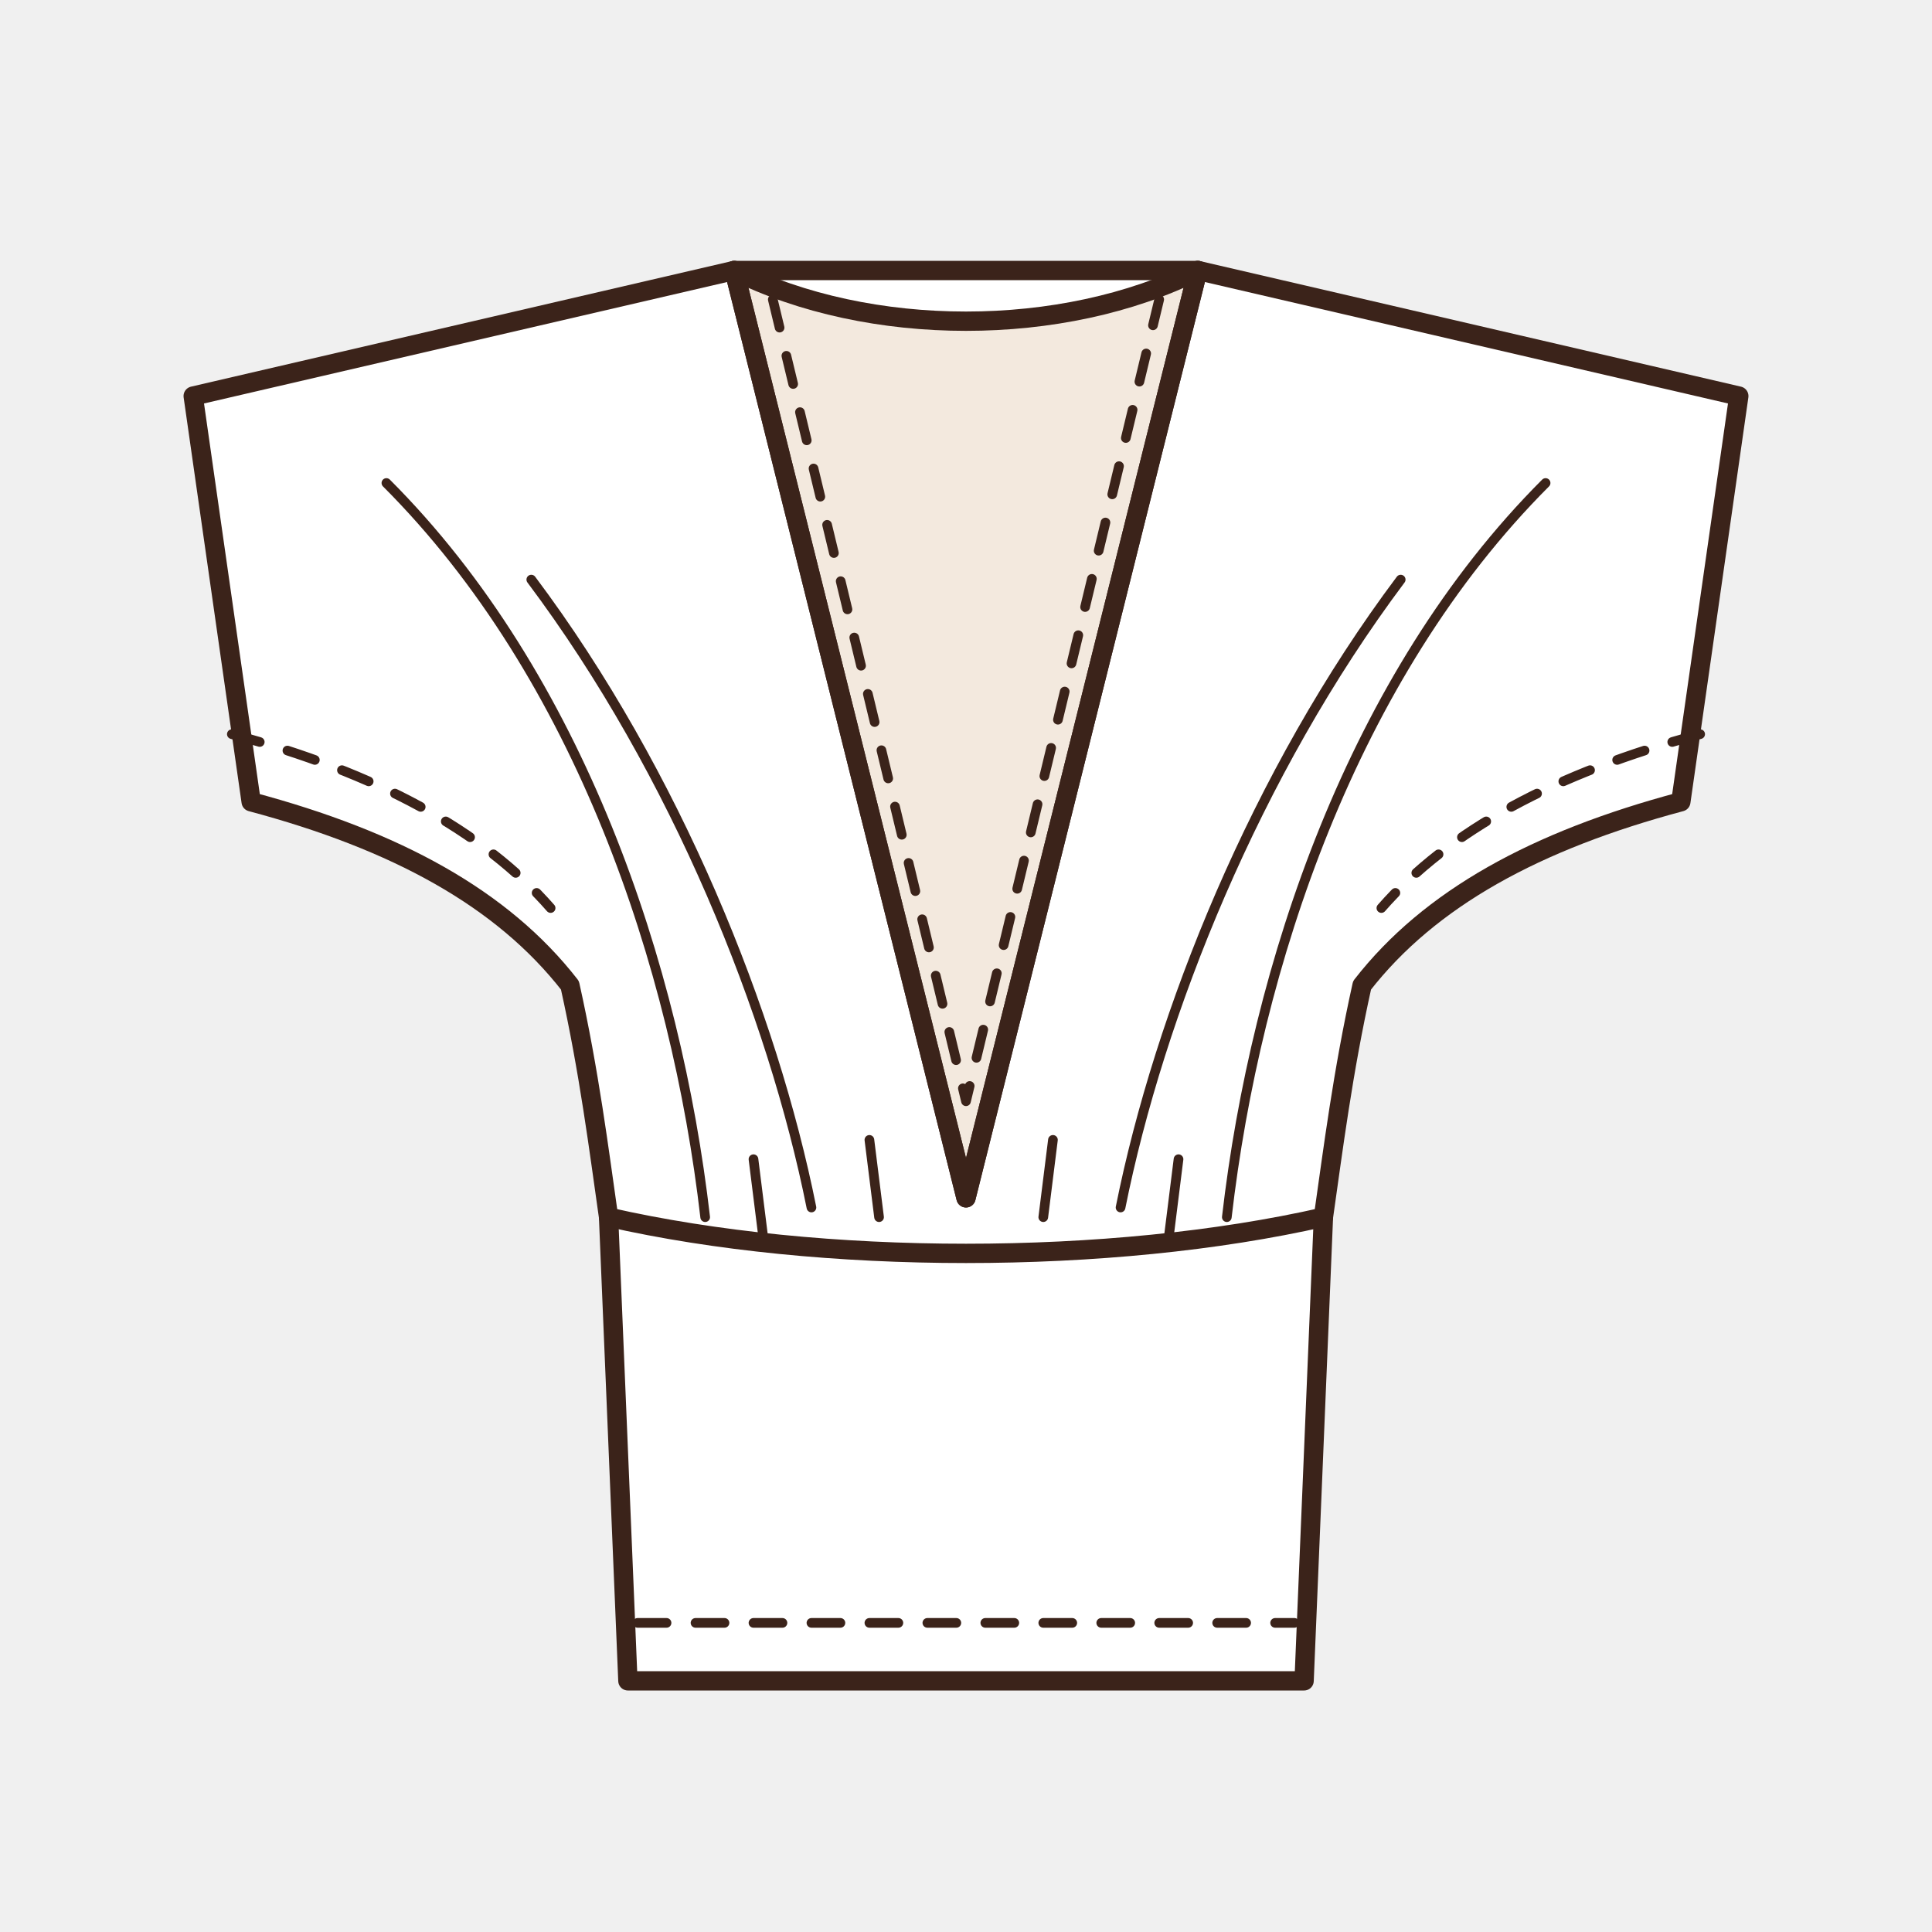
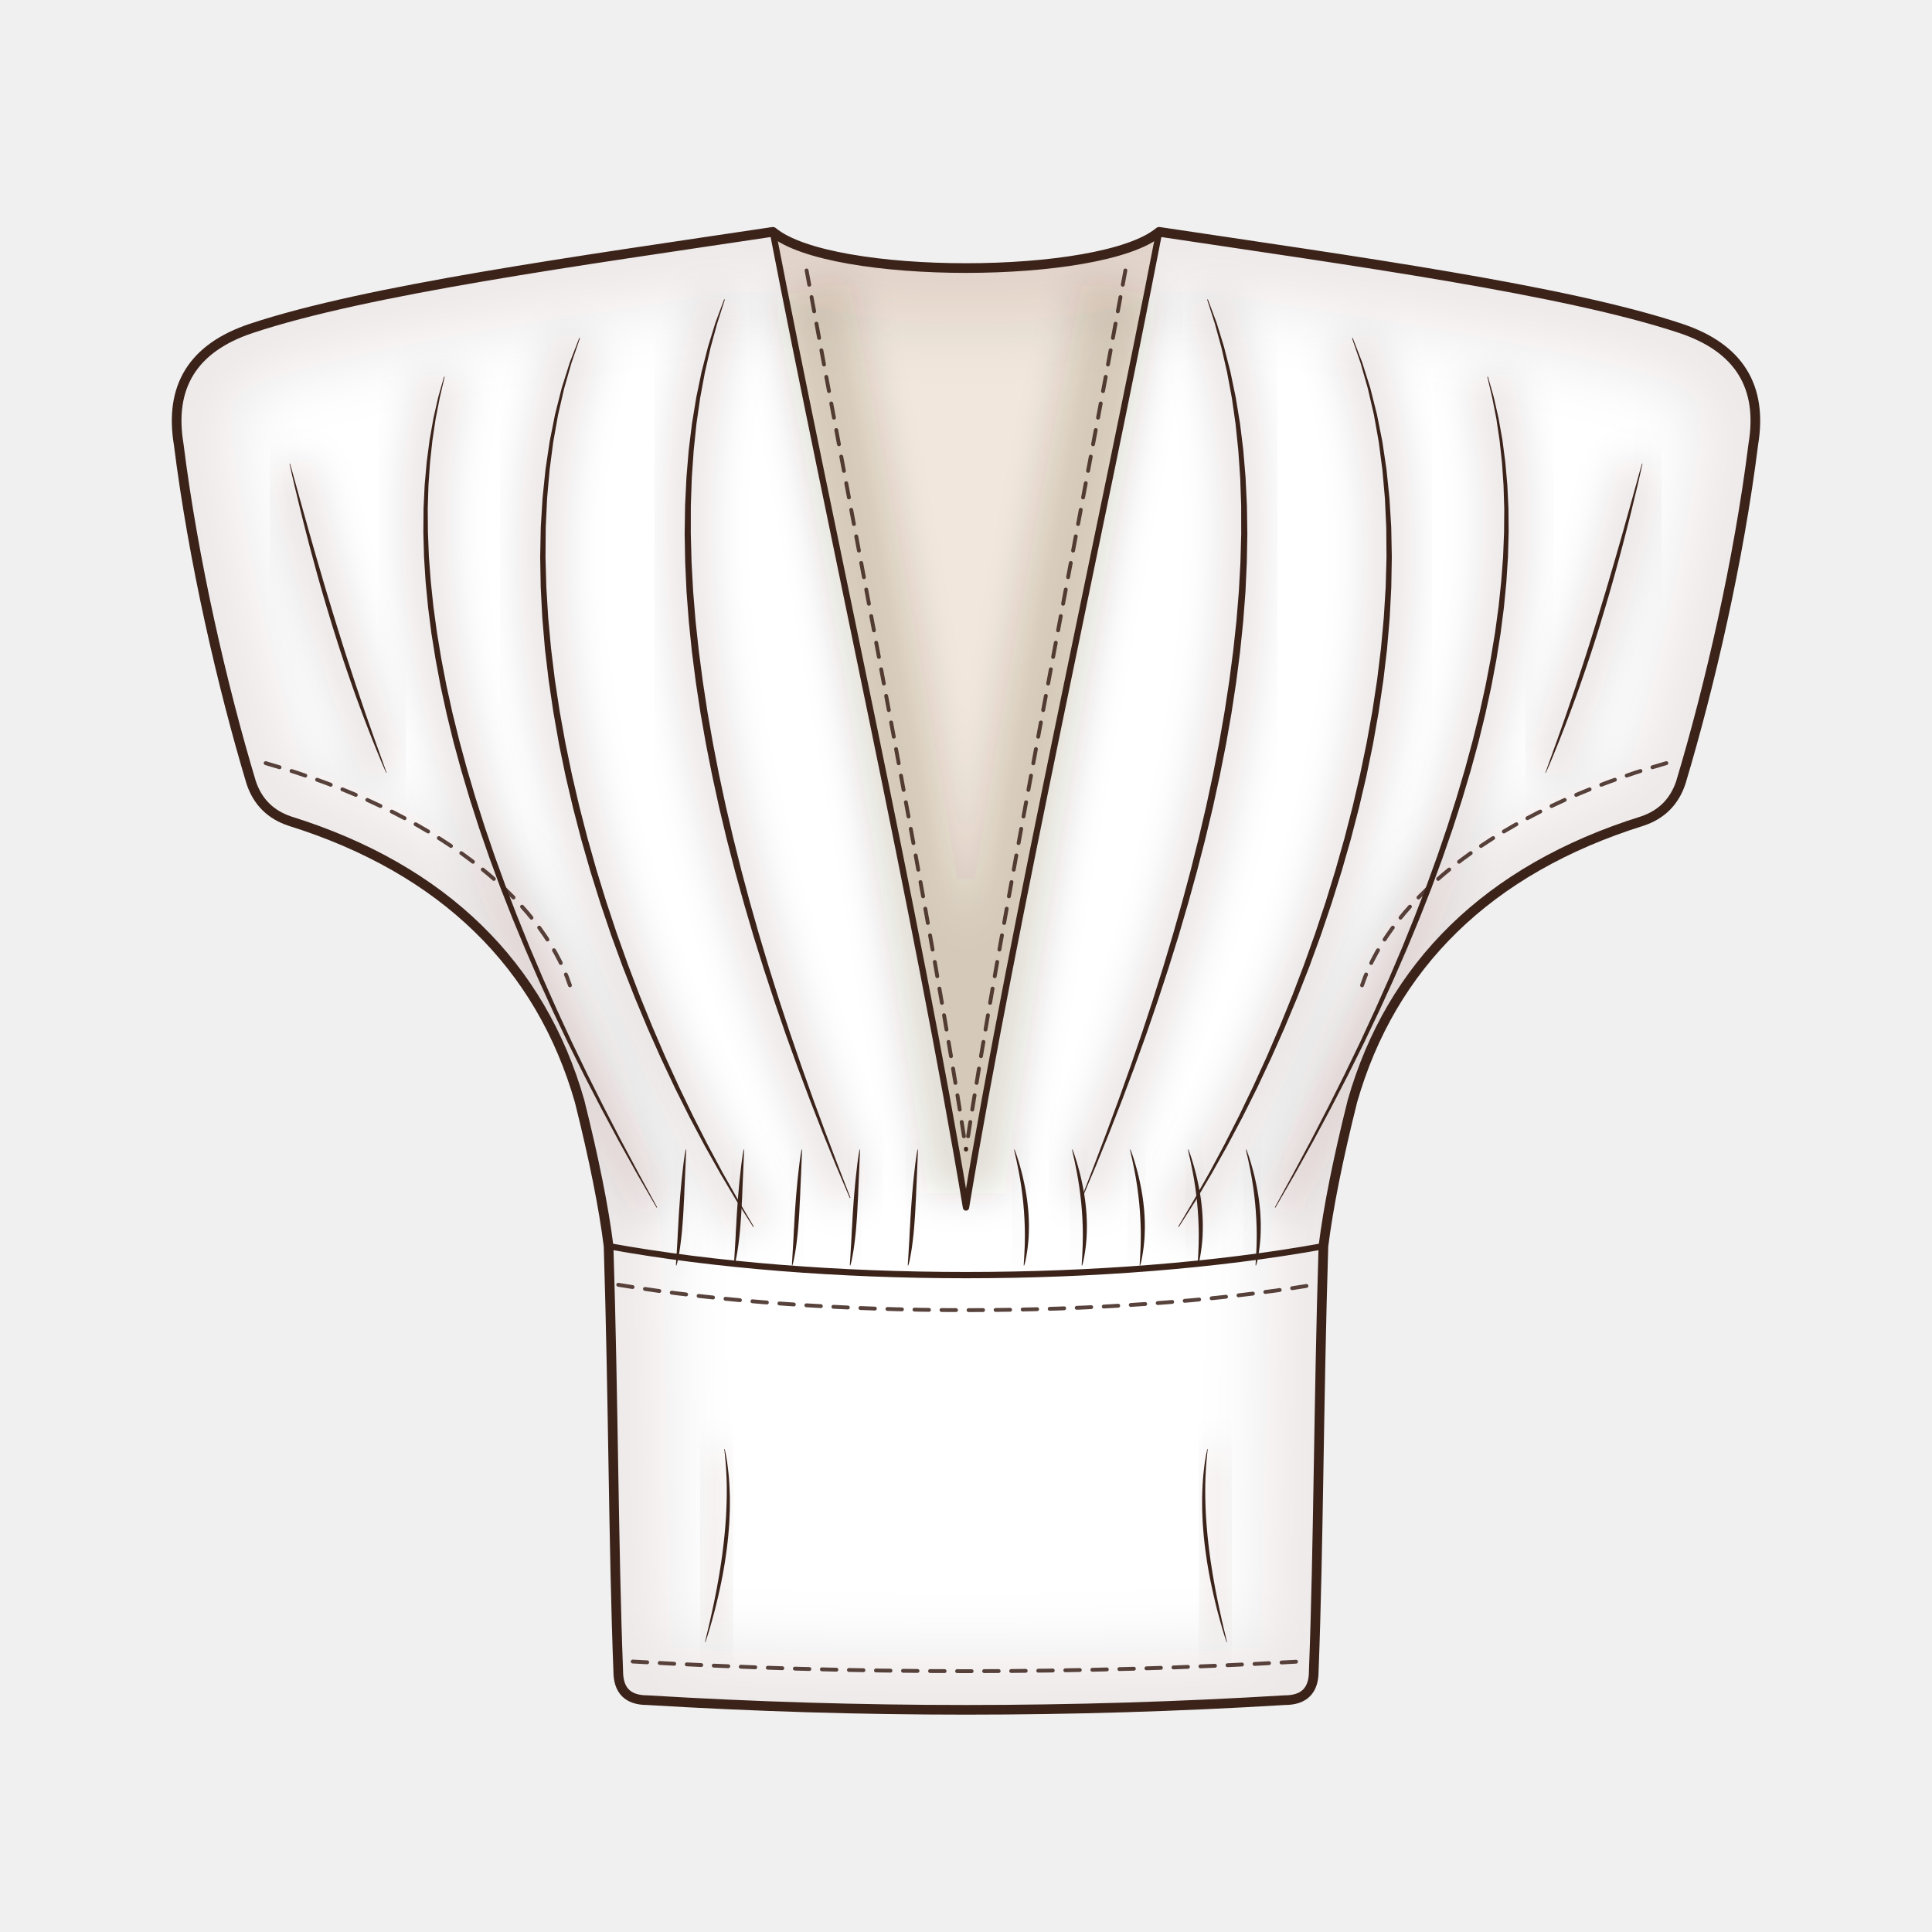
<svg xmlns="http://www.w3.org/2000/svg" viewBox="0 0 400 400">
-   <g fill="none" stroke="#3B231A" stroke-linejoin="round" stroke-linecap="round">
-     <path stroke-width="4" fill="#fff" d="M152 56 L40 82 L52 166 C82 174 104 186 118 204 C122 222 124 238 126 252  L130 348 L270 348 L274 252 C276 238 278 222 282 204 C296 186 318 174 348 166 L360 82 L248 56 Z" />
-     <path stroke-width="4" fill="#F3E9DE" d="M152 56 C180 70 220 70 248 56 L200 248 Z" />
-     <path stroke-width="4" d="M152 56 L200 248 L248 56" />
-     <path stroke-width="4" d="M126 252 C170 262 230 262 274 252" />
-     <path stroke-width="2" stroke-dasharray="6 6" d="M160 62 L200 228 L240 62" />
-     <path stroke-width="2" stroke-dasharray="6 6" d="M48 152 C78 160 100 172 114 188 M352 152 C322 160 300 172 286 188" />
-     <path stroke-width="2" stroke-dasharray="6 6" d="M132 336 L268 336" />
-     <path stroke-width="2" d="M110 120 C140 160 160 210 168 250 M80 100 C120 140 140 200 146 252" />
-     <path stroke-width="2" d="M290 120 C260 160 240 210 232 250 M320 100 C280 140 260 200 254 252" />
-     <path stroke-width="2" d="M180 236 L182 252 M218 236 L216 252 M156 240 L158 256 M244 240 L242 256" />
+   <defs>
+     <clipPath id="cl-c">
+       <path d="M160 48 C120 54 76 60 52 68 C40 72 35 80 37 92 C40 116 46 142 52 162 Q54 168 60 170 C92 180 112 200 120 228 C123 240 125 250 126 258 C127 290 127 320 128 346 Q128 352 134 352 Q200 356 266 352 Q272 352 272 346 C273 320 273 290 274 258 C275 250 277 240 280 228 C288 200 308 180 340 170 Q346 168 348 162 C354 142 360 116 363 92 C365 80 360 72 348 68 C324 60 280 54 240 48 C228 58 172 58 160 48Z" />
+     </clipPath>
+     <filter id="bl-c" x="-20%" y="-20%" width="140%" height="140%">
+       <feGaussianBlur stdDeviation="4" />
+     </filter>
+     <filter id="bl2-c" x="-20%" y="-20%" width="140%" height="140%">
+       <feGaussianBlur stdDeviation="7" />
+     </filter>
+   </defs>
+   <path d="M160 48 C120 54 76 60 52 68 C40 72 35 80 37 92 C40 116 46 142 52 162 Q54 168 60 170 C92 180 112 200 120 228 C123 240 125 250 126 258 C127 290 127 320 128 346 Q128 352 134 352 Q200 356 266 352 Q272 352 272 346 C273 320 273 290 274 258 C275 250 277 240 280 228 C288 200 308 180 340 170 Q346 168 348 162 C354 142 360 116 363 92 C365 80 360 72 348 68 C324 60 280 54 240 48 C228 58 172 58 160 48Z" fill="#fff" />
+   <path d="M160 48 C172 58 228 58 240 48 C228 110 210 190 200 250 C190 190 172 110 160 48Z" fill="#F1E7DC" />
+   <g clip-path="url(#cl-c)">
+     <path d="M168 60 C180 120 192 190 200 246 C208 190 220 120 232 60" stroke="#3B231A" stroke-opacity=".16" stroke-width="16" fill="none" filter="url(#bl-c)" />
+     <path d="M160 48 C120 54 76 60 52 68 C40 72 35 80 37 92 C40 116 46 142 52 162 Q54 168 60 170 C92 180 112 200 120 228 C123 240 125 250 126 258 C127 290 127 320 128 346 Q128 352 134 352 Q200 356 266 352 Q272 352 272 346 C273 320 273 290 274 258 C275 250 277 240 280 228 C288 200 308 180 340 170 Q346 168 348 162 C354 142 360 116 363 92 C365 80 360 72 348 68 C324 60 280 54 240 48 C228 58 172 58 160 48Z" fill="none" stroke="#3B231A" stroke-opacity=".09" stroke-width="22" filter="url(#bl2-c)" />
+     <path d="M150 62 C132 110 148 180 176 248" stroke="#3B231A" stroke-opacity=".10" stroke-width="10" fill="none" filter="url(#bl-c)" />
+     <path d="M120 70 C100 120 122 200 156 254" stroke="#3B231A" stroke-opacity=".10" stroke-width="10" fill="none" filter="url(#bl-c)" />
+     <path d="M92 78 C80 120 96 180 136 250" stroke="#3B231A" stroke-opacity=".10" stroke-width="10" fill="none" filter="url(#bl-c)" />
+     <path d="M250 62 C268 110 252 180 224 248" stroke="#3B231A" stroke-opacity=".10" stroke-width="10" fill="none" filter="url(#bl-c)" />
+     <path d="M280 70 C300 120 278 200 244 254" stroke="#3B231A" stroke-opacity=".10" stroke-width="10" fill="none" filter="url(#bl-c)" />
+     <path d="M308 78 C320 120 304 180 264 250" stroke="#3B231A" stroke-opacity=".10" stroke-width="10" fill="none" filter="url(#bl-c)" />
+     <path d="M60 96 C66 120 72 140 80 160" stroke="#3B231A" stroke-opacity=".10" stroke-width="10" fill="none" filter="url(#bl-c)" />
+     <path d="M340 96 C334 120 328 140 320 160" stroke="#3B231A" stroke-opacity=".10" stroke-width="10" fill="none" filter="url(#bl-c)" />
+     <path d="M140 262 C141 256 141 248 142 238" stroke="#3B231A" stroke-opacity=".10" stroke-width="10" fill="none" filter="url(#bl-c)" />
+     <path d="M152 262 C153 256 153 248 154 238" stroke="#3B231A" stroke-opacity=".10" stroke-width="10" fill="none" filter="url(#bl-c)" />
+     <path d="M164 262 C165 256 165 248 166 238" stroke="#3B231A" stroke-opacity=".10" stroke-width="10" fill="none" filter="url(#bl-c)" />
+     <path d="M176 262 C177 256 177 248 178 238" stroke="#3B231A" stroke-opacity=".10" stroke-width="10" fill="none" filter="url(#bl-c)" />
+     <path d="M188 262 C189 256 189 248 190 238" stroke="#3B231A" stroke-opacity=".10" stroke-width="10" fill="none" filter="url(#bl-c)" />
+     <path d="M212 262 C213 256 213 248 210 238" stroke="#3B231A" stroke-opacity=".10" stroke-width="10" fill="none" filter="url(#bl-c)" />
+     <path d="M224 262 C225 256 225 248 222 238" stroke="#3B231A" stroke-opacity=".10" stroke-width="10" fill="none" filter="url(#bl-c)" />
+     <path d="M236 262 C237 256 237 248 234 238" stroke="#3B231A" stroke-opacity=".10" stroke-width="10" fill="none" filter="url(#bl-c)" />
+     <path d="M248 262 C249 256 249 248 246 238" stroke="#3B231A" stroke-opacity=".10" stroke-width="10" fill="none" filter="url(#bl-c)" />
+     <path d="M260 262 C261 256 261 248 258 238" stroke="#3B231A" stroke-opacity=".10" stroke-width="10" fill="none" filter="url(#bl-c)" />
+     <path d="M150 300 C152 312 150 326 146 340" stroke="#3B231A" stroke-opacity=".10" stroke-width="10" fill="none" filter="url(#bl-c)" />
+     <path d="M250 300 C248 312 250 326 254 340" stroke="#3B231A" stroke-opacity=".10" stroke-width="10" fill="none" filter="url(#bl-c)" />
  </g>
+   <g fill="none" stroke="#3B231A" stroke-linecap="round" stroke-linejoin="round">
+     <g stroke-width=".8" stroke-dasharray="3 2.6" stroke-opacity=".85">
+       <path d="M167 56 C178 116 193 192 200 238" />
+       <path d="M233 56 C222 116 207 192 200 238" />
+       <path d="M128 266 C170 273 230 273 272 266" />
+       <path d="M131 344 Q200 348 269 344" />
+       <path d="M55 158 C90 168 112 186 118 204" />
+       <path d="M345 158 C310 168 288 186 282 204" />
+     </g>
+     <g stroke-width="1.3">
+       <path d="M160 48 C172 110 190 190 200 250 C210 190 228 110 240 48" />
+       <path d="M126 258 C170 266 230 266 274 258" />
+     </g>
+     <path d="M160 48 C120 54 76 60 52 68 C40 72 35 80 37 92 C40 116 46 142 52 162 Q54 168 60 170 C92 180 112 200 120 228 C123 240 125 250 126 258 C127 290 127 320 128 346 Q128 352 134 352 Q200 356 266 352 Q272 352 272 346 C273 320 273 290 274 258 C275 250 277 240 280 228 C288 200 308 180 340 170 Q346 168 348 162 C354 142 360 116 363 92 C365 80 360 72 348 68 C324 60 280 54 240 48 C228 58 172 58 160 48Z" stroke-width="2" />
+   </g>
+   <path d="M149.93 61.97 L148.12 66.81 L146.58 71.81 L145.26 76.96 L144.16 82.25 L143.27 87.66 L142.59 93.20 L142.12 98.86 L141.84 104.62 L141.75 110.50 L141.86 116.47 L142.14 122.53 L142.61 128.69 L143.25 134.92 L144.06 141.24 L145.03 147.62 L146.16 154.06 L147.45 160.57 L148.88 167.13 L150.46 173.74 L152.18 180.39 L154.03 187.08 L156.00 193.80 L158.11 200.55 L160.33 207.31 L162.66 214.10 L165.11 220.89 L167.66 227.69 L170.31 234.48 L173.06 241.27 L175.93 248.03 L176.07 247.97 L173.42 241.12 L170.83 234.28 L168.31 227.44 L165.88 220.61 L163.54 213.79 L161.30 206.99 L159.17 200.21 L157.15 193.46 L155.24 186.74 L153.45 180.05 L151.79 173.41 L150.25 166.82 L148.85 160.28 L147.59 153.80 L146.47 147.38 L145.50 141.03 L144.68 134.76 L144.01 128.56 L143.51 122.45 L143.18 116.42 L143.02 110.49 L143.03 104.65 L143.23 98.92 L143.62 93.30 L144.19 87.78 L144.96 82.39 L145.94 77.11 L147.12 71.96 L148.50 66.93 L150.07 62.03Z" fill="#3B231A" stroke="none" />
+   <path d="M119.93 69.97 L117.97 75.04 L116.30 80.32 L114.92 85.78 L113.80 91.41 L112.94 97.19 L112.33 103.12 L111.96 109.17 L111.84 115.34 L111.95 121.61 L112.28 127.97 L112.83 134.41 L113.60 140.90 L114.57 147.45 L115.73 154.04 L117.09 160.64 L118.64 167.26 L120.36 173.88 L122.26 180.49 L124.32 187.07 L126.53 193.61 L128.90 200.10 L131.42 206.52 L134.07 212.87 L136.85 219.12 L139.75 225.28 L142.77 231.32 L145.91 237.23 L149.15 243.00 L152.48 248.61 L155.94 254.04 L156.06 253.96 L152.80 248.42 L149.59 242.74 L146.47 236.92 L143.45 230.98 L140.53 224.91 L137.71 218.73 L135.02 212.46 L132.44 206.11 L130.00 199.69 L127.69 193.21 L125.52 186.68 L123.50 180.12 L121.64 173.54 L119.94 166.94 L118.41 160.36 L117.05 153.78 L115.87 147.24 L114.88 140.73 L114.09 134.27 L113.50 127.88 L113.11 121.56 L112.94 115.34 L112.99 109.21 L113.27 103.19 L113.79 97.29 L114.54 91.53 L115.54 85.91 L116.80 80.45 L118.31 75.16 L120.07 70.03Z" fill="#3B231A" stroke="none" />
+   <path d="M91.94 77.98 L90.73 82.22 L89.74 86.59 L88.94 91.09 L88.34 95.71 L87.92 100.44 L87.69 105.29 L87.65 110.25 L87.79 115.31 L88.12 120.49 L88.63 125.77 L89.32 131.15 L90.20 136.63 L91.25 142.21 L92.49 147.89 L93.90 153.65 L95.50 159.51 L97.27 165.46 L99.21 171.50 L101.33 177.62 L103.62 183.83 L106.09 190.11 L108.73 196.48 L111.54 202.93 L114.52 209.45 L117.66 216.04 L120.98 222.71 L124.46 229.44 L128.11 236.25 L131.93 243.11 L135.94 250.03 L136.06 249.97 L132.23 242.95 L128.53 236.02 L124.99 229.17 L121.60 222.40 L118.37 215.70 L115.31 209.08 L112.40 202.54 L109.66 196.09 L107.09 189.72 L104.67 183.43 L102.42 177.23 L100.34 171.12 L98.43 165.11 L96.68 159.18 L95.10 153.35 L93.68 147.61 L92.44 141.97 L91.37 136.42 L90.47 130.98 L89.74 125.64 L89.19 120.40 L88.80 115.26 L88.60 110.23 L88.56 105.30 L88.71 100.49 L89.03 95.78 L89.53 91.17 L90.20 86.68 L91.06 82.30 L92.06 78.02Z" fill="#3B231A" stroke="none" />
+   <path d="M249.93 62.03 L251.50 66.93 L252.88 71.96 L254.06 77.11 L255.04 82.39 L255.81 87.78 L256.38 93.30 L256.77 98.92 L256.97 104.65 L256.98 110.49 L256.82 116.42 L256.49 122.45 L255.99 128.56 L255.32 134.76 L254.50 141.03 L253.53 147.38 L252.41 153.80 L251.15 160.28 L249.75 166.82 L248.21 173.41 L246.55 180.05 L244.76 186.74 L242.85 193.46 L240.83 200.21 L238.70 206.99 L236.46 213.79 L234.12 220.61 L231.69 227.44 L229.17 234.28 L226.58 241.12 L223.93 247.97 L224.07 248.03 L226.94 241.27 L229.69 234.48 L232.34 227.69 L234.89 220.89 L237.34 214.10 L239.67 207.31 L241.89 200.55 L244.00 193.80 L245.97 187.08 L247.82 180.39 L249.54 173.74 L251.12 167.13 L252.55 160.57 L253.84 154.06 L254.97 147.62 L255.94 141.24 L256.75 134.92 L257.39 128.69 L257.86 122.53 L258.14 116.47 L258.25 110.50 L258.16 104.62 L257.88 98.86 L257.41 93.20 L256.73 87.66 L255.84 82.25 L254.74 76.96 L253.42 71.81 L251.88 66.81 L250.07 61.97Z" fill="#3B231A" stroke="none" />
+   <path d="M279.93 70.03 L281.69 75.16 L283.20 80.45 L284.46 85.91 L285.46 91.53 L286.21 97.29 L286.73 103.19 L287.01 109.21 L287.06 115.34 L286.89 121.56 L286.50 127.88 L285.91 134.27 L285.12 140.73 L284.13 147.24 L282.95 153.78 L281.59 160.36 L280.06 166.94 L278.36 173.54 L276.50 180.12 L274.48 186.68 L272.31 193.21 L270.00 199.69 L267.56 206.11 L264.98 212.46 L262.29 218.73 L259.47 224.91 L256.55 230.98 L253.53 236.92 L250.41 242.74 L247.20 248.42 L243.94 253.96 L244.06 254.04 L247.52 248.61 L250.85 243.00 L254.09 237.23 L257.23 231.32 L260.25 225.28 L263.15 219.12 L265.93 212.87 L268.58 206.52 L271.10 200.10 L273.47 193.61 L275.68 187.07 L277.74 180.49 L279.64 173.88 L281.36 167.26 L282.91 160.64 L284.27 154.04 L285.43 147.45 L286.40 140.90 L287.17 134.41 L287.72 127.97 L288.05 121.61 L288.16 115.34 L288.04 109.17 L287.67 103.12 L287.06 97.19 L286.20 91.41 L285.08 85.78 L283.70 80.32 L282.03 75.04 L280.07 69.97Z" fill="#3B231A" stroke="none" />
+   <path d="M307.94 78.02 L308.94 82.30 L309.80 86.68 L310.47 91.17 L310.97 95.78 L311.29 100.49 L311.44 105.30 L311.40 110.23 L311.20 115.26 L310.81 120.40 L310.26 125.64 L309.53 130.98 L308.63 136.42 L307.56 141.97 L306.32 147.61 L304.90 153.35 L303.32 159.18 L301.57 165.11 L299.66 171.12 L297.58 177.23 L295.33 183.43 L292.91 189.72 L290.34 196.09 L287.60 202.54 L284.69 209.08 L281.63 215.70 L278.40 222.40 L275.01 229.17 L271.47 236.02 L267.77 242.95 L263.94 249.97 L264.06 250.03 L268.07 243.11 L271.89 236.25 L275.54 229.44 L279.02 222.71 L282.34 216.04 L285.48 209.45 L288.46 202.93 L291.27 196.48 L293.91 190.11 L296.38 183.83 L298.67 177.62 L300.79 171.50 L302.73 165.46 L304.50 159.51 L306.10 153.65 L307.51 147.89 L308.75 142.21 L309.80 136.63 L310.68 131.15 L311.37 125.77 L311.88 120.49 L312.21 115.31 L312.35 110.25 L312.31 105.29 L312.08 100.44 L311.66 95.71 L311.06 91.09 L310.26 86.59 L309.27 82.22 L308.06 77.98Z" fill="#3B231A" stroke="none" />
+   <path d="M59.95 96.01 L60.48 98.42 L61.03 100.79 L61.60 103.14 L62.16 105.46 L62.73 107.76 L63.31 110.03 L63.89 112.29 L64.48 114.52 L65.08 116.73 L65.68 118.93 L66.29 121.10 L66.91 123.26 L67.54 125.40 L68.18 127.52 L68.82 129.63 L69.48 131.73 L70.14 133.81 L70.82 135.88 L71.51 137.94 L72.21 139.98 L72.92 142.02 L73.64 144.05 L74.38 146.06 L75.13 148.08 L75.89 150.08 L76.67 152.08 L77.46 154.07 L78.27 156.06 L79.09 158.04 L79.96 160.02 L80.04 159.98 L79.32 157.96 L78.59 155.94 L77.86 153.92 L77.14 151.90 L76.43 149.88 L75.72 147.86 L75.03 145.83 L74.34 143.80 L73.65 141.77 L72.98 139.72 L72.31 137.67 L71.64 135.61 L70.98 133.54 L70.33 131.46 L69.68 129.37 L69.03 127.26 L68.39 125.15 L67.74 123.01 L67.10 120.87 L66.47 118.70 L65.83 116.52 L65.19 114.32 L64.56 112.11 L63.92 109.87 L63.29 107.61 L62.65 105.33 L62.01 103.03 L61.37 100.71 L60.72 98.36 L60.05 95.99Z" fill="#3B231A" stroke="none" />
+   <path d="M339.95 95.99 L339.28 98.36 L338.63 100.71 L337.99 103.03 L337.35 105.33 L336.71 107.61 L336.08 109.87 L335.44 112.11 L334.81 114.32 L334.17 116.52 L333.53 118.70 L332.90 120.87 L332.26 123.01 L331.61 125.15 L330.97 127.26 L330.32 129.37 L329.67 131.46 L329.02 133.54 L328.36 135.61 L327.69 137.67 L327.02 139.72 L326.35 141.77 L325.66 143.80 L324.97 145.83 L324.28 147.86 L323.57 149.88 L322.86 151.90 L322.14 153.92 L321.41 155.94 L320.68 157.96 L319.96 159.98 L320.04 160.02 L320.91 158.04 L321.73 156.06 L322.54 154.07 L323.33 152.08 L324.11 150.08 L324.87 148.08 L325.62 146.06 L326.36 144.05 L327.08 142.02 L327.79 139.98 L328.49 137.94 L329.18 135.88 L329.86 133.81 L330.52 131.73 L331.18 129.63 L331.82 127.52 L332.46 125.40 L333.09 123.26 L333.71 121.10 L334.32 118.93 L334.92 116.73 L335.52 114.52 L336.11 112.29 L336.69 110.03 L337.27 107.76 L337.84 105.46 L338.40 103.14 L338.97 100.79 L339.52 98.42 L340.05 96.01Z" fill="#3B231A" stroke="none" />
+   <path d="M140.05 262.01 L140.22 261.41 L140.36 260.80 L140.48 260.17 L140.60 259.52 L140.71 258.86 L140.81 258.19 L140.90 257.51 L140.99 256.80 L141.07 256.09 L141.15 255.36 L141.22 254.62 L141.28 253.87 L141.34 253.10 L141.40 252.32 L141.45 251.53 L141.50 250.72 L141.54 249.90 L141.58 249.07 L141.63 248.22 L141.67 247.36 L141.70 246.49 L141.74 245.60 L141.78 244.70 L141.82 243.78 L141.86 242.86 L141.90 241.91 L141.94 240.96 L141.98 239.99 L142.02 239.00 L142.05 238.00 L141.95 238.00 L141.78 238.98 L141.64 239.96 L141.51 240.92 L141.40 241.87 L141.29 242.81 L141.19 243.74 L141.09 244.65 L141.01 245.55 L140.93 246.43 L140.85 247.31 L140.78 248.17 L140.72 249.01 L140.66 249.85 L140.60 250.67 L140.55 251.47 L140.50 252.26 L140.46 253.04 L140.42 253.81 L140.37 254.56 L140.33 255.30 L140.30 256.03 L140.26 256.74 L140.22 257.44 L140.18 258.13 L140.14 258.80 L140.10 259.46 L140.06 260.11 L140.02 260.75 L139.98 261.38 L139.95 261.99Z" fill="#3B231A" stroke="none" />
+   <path d="M152.05 262.01 L152.22 261.41 L152.36 260.80 L152.48 260.17 L152.60 259.52 L152.71 258.86 L152.81 258.19 L152.90 257.51 L152.99 256.80 L153.07 256.09 L153.15 255.36 L153.22 254.62 L153.28 253.87 L153.34 253.10 L153.40 252.32 L153.45 251.53 L153.50 250.72 L153.54 249.90 L153.58 249.07 L153.63 248.22 L153.67 247.36 L153.70 246.49 L153.74 245.60 L153.78 244.70 L153.82 243.78 L153.86 242.86 L153.90 241.91 L153.94 240.96 L153.98 239.99 L154.02 239.00 L154.05 238.00 L153.95 238.00 L153.78 238.98 L153.64 239.96 L153.51 240.92 L153.40 241.87 L153.29 242.81 L153.19 243.74 L153.09 244.65 L153.01 245.55 L152.93 246.43 L152.85 247.31 L152.78 248.17 L152.72 249.01 L152.66 249.85 L152.60 250.67 L152.55 251.47 L152.50 252.26 L152.46 253.04 L152.42 253.81 L152.37 254.56 L152.33 255.30 L152.30 256.03 L152.26 256.74 L152.22 257.44 L152.18 258.13 L152.14 258.80 L152.10 259.46 L152.06 260.11 L152.02 260.75 L151.98 261.38 L151.95 261.99Z" fill="#3B231A" stroke="none" />
+   <path d="M164.05 262.01 L164.22 261.41 L164.36 260.80 L164.48 260.17 L164.60 259.52 L164.71 258.86 L164.81 258.19 L164.90 257.51 L164.99 256.80 L165.07 256.09 L165.15 255.36 L165.22 254.62 L165.28 253.87 L165.34 253.10 L165.40 252.32 L165.45 251.53 L165.50 250.72 L165.54 249.90 L165.58 249.07 L165.63 248.22 L165.67 247.36 L165.70 246.49 L165.74 245.60 L165.78 244.70 L165.82 243.78 L165.86 242.86 L165.90 241.91 L165.94 240.96 L165.98 239.99 L166.02 239.00 L166.05 238.00 L165.95 238.00 L165.78 238.98 L165.64 239.96 L165.51 240.92 L165.40 241.87 L165.29 242.81 L165.19 243.74 L165.09 244.65 L165.01 245.55 L164.93 246.43 L164.85 247.31 L164.78 248.17 L164.72 249.01 L164.66 249.85 L164.60 250.67 L164.55 251.47 L164.50 252.26 L164.46 253.04 L164.42 253.81 L164.37 254.56 L164.33 255.30 L164.30 256.03 L164.26 256.74 L164.22 257.44 L164.18 258.13 L164.14 258.80 L164.10 259.46 L164.06 260.11 L164.02 260.75 L163.98 261.38 L163.95 261.99Z" fill="#3B231A" stroke="none" />
+   <path d="M176.05 262.01 L176.22 261.41 L176.36 260.80 L176.48 260.17 L176.60 259.52 L176.71 258.86 L176.81 258.19 L176.90 257.51 L176.99 256.80 L177.07 256.09 L177.15 255.36 L177.22 254.62 L177.28 253.87 L177.34 253.10 L177.40 252.32 L177.45 251.53 L177.50 250.72 L177.54 249.90 L177.58 249.07 L177.63 248.22 L177.67 247.36 L177.70 246.49 L177.74 245.60 L177.78 244.70 L177.82 243.78 L177.86 242.86 L177.90 241.91 L177.94 240.96 L177.98 239.99 L178.02 239.00 L178.05 238.00 L177.95 238.00 L177.78 238.98 L177.64 239.96 L177.51 240.92 L177.40 241.87 L177.29 242.81 L177.19 243.74 L177.09 244.65 L177.01 245.55 L176.93 246.43 L176.85 247.31 L176.78 248.17 L176.72 249.01 L176.66 249.85 L176.60 250.67 L176.55 251.47 L176.50 252.26 L176.46 253.04 L176.42 253.81 L176.37 254.56 L176.33 255.30 L176.30 256.03 L176.26 256.74 L176.22 257.44 L176.18 258.13 L176.14 258.80 L176.10 259.46 L176.06 260.11 L176.02 260.75 L175.98 261.38 L175.95 261.99Z" fill="#3B231A" stroke="none" />
+   <path d="M188.05 262.01 L188.22 261.41 L188.36 260.80 L188.48 260.17 L188.60 259.52 L188.71 258.86 L188.81 258.19 L188.90 257.51 L188.99 256.80 L189.07 256.09 L189.15 255.36 L189.22 254.62 L189.28 253.87 L189.34 253.10 L189.40 252.32 L189.45 251.53 L189.50 250.72 L189.54 249.90 L189.58 249.07 L189.63 248.22 L189.67 247.36 L189.70 246.49 L189.74 245.60 L189.78 244.70 L189.82 243.78 L189.86 242.86 L189.90 241.91 L189.94 240.96 L189.98 239.99 L190.02 239.00 L190.05 238.00 L189.95 238.00 L189.78 238.98 L189.64 239.96 L189.51 240.92 L189.40 241.87 L189.29 242.81 L189.19 243.74 L189.09 244.65 L189.01 245.55 L188.93 246.43 L188.85 247.31 L188.78 248.17 L188.72 249.01 L188.66 249.85 L188.60 250.67 L188.55 251.47 L188.50 252.26 L188.46 253.04 L188.42 253.81 L188.37 254.56 L188.33 255.30 L188.30 256.03 L188.26 256.74 L188.22 257.44 L188.18 258.13 L188.14 258.80 L188.10 259.46 L188.06 260.11 L188.02 260.75 L187.98 261.38 L187.95 261.99Z" fill="#3B231A" stroke="none" />
+   <path d="M212.05 262.01 L212.22 261.41 L212.36 260.80 L212.48 260.17 L212.59 259.52 L212.69 258.86 L212.78 258.18 L212.85 257.49 L212.92 256.79 L212.97 256.07 L213.00 255.34 L213.02 254.59 L213.03 253.83 L213.02 253.06 L212.99 252.27 L212.95 251.47 L212.89 250.66 L212.81 249.83 L212.72 248.99 L212.61 248.14 L212.48 247.28 L212.33 246.40 L212.16 245.51 L211.97 244.61 L211.77 243.70 L211.54 242.77 L211.29 241.84 L211.02 240.89 L210.73 239.93 L210.41 238.96 L210.05 237.99 L209.95 238.01 L210.17 239.03 L210.40 240.02 L210.60 240.99 L210.80 241.95 L210.98 242.89 L211.15 243.82 L211.30 244.74 L211.44 245.64 L211.56 246.52 L211.67 247.39 L211.77 248.25 L211.86 249.09 L211.93 249.91 L212.00 250.73 L212.05 251.53 L212.10 252.31 L212.13 253.09 L212.16 253.85 L212.18 254.59 L212.19 255.33 L212.19 256.05 L212.18 256.76 L212.17 257.45 L212.15 258.14 L212.12 258.81 L212.09 259.47 L212.06 260.11 L212.02 260.75 L211.98 261.38 L211.95 261.99Z" fill="#3B231A" stroke="none" />
+   <path d="M224.05 262.01 L224.22 261.41 L224.36 260.80 L224.48 260.17 L224.59 259.52 L224.69 258.86 L224.78 258.18 L224.85 257.49 L224.92 256.79 L224.97 256.07 L225.00 255.34 L225.02 254.59 L225.03 253.83 L225.02 253.06 L224.99 252.27 L224.95 251.47 L224.89 250.66 L224.81 249.83 L224.72 248.99 L224.61 248.14 L224.48 247.28 L224.33 246.40 L224.16 245.51 L223.97 244.61 L223.77 243.70 L223.54 242.77 L223.29 241.84 L223.02 240.89 L222.73 239.93 L222.41 238.96 L222.05 237.99 L221.95 238.01 L222.17 239.03 L222.40 240.02 L222.60 240.99 L222.80 241.95 L222.98 242.89 L223.15 243.82 L223.30 244.74 L223.44 245.64 L223.56 246.52 L223.67 247.39 L223.77 248.25 L223.86 249.09 L223.93 249.91 L224.00 250.73 L224.05 251.53 L224.10 252.31 L224.13 253.09 L224.16 253.85 L224.18 254.59 L224.19 255.33 L224.19 256.05 L224.18 256.76 L224.17 257.45 L224.15 258.14 L224.12 258.81 L224.09 259.47 L224.06 260.11 L224.02 260.75 L223.98 261.38 L223.95 261.99Z" fill="#3B231A" stroke="none" />
+   <path d="M236.05 262.01 L236.22 261.41 L236.36 260.80 L236.48 260.17 L236.59 259.52 L236.69 258.86 L236.78 258.18 L236.85 257.49 L236.92 256.79 L236.97 256.07 L237.00 255.34 L237.02 254.59 L237.03 253.83 L237.02 253.06 L236.99 252.27 L236.95 251.47 L236.89 250.66 L236.81 249.83 L236.72 248.99 L236.61 248.14 L236.48 247.28 L236.33 246.40 L236.16 245.51 L235.97 244.61 L235.77 243.70 L235.54 242.77 L235.29 241.84 L235.02 240.89 L234.73 239.93 L234.41 238.96 L234.05 237.99 L233.95 238.01 L234.17 239.03 L234.40 240.02 L234.60 240.99 L234.80 241.95 L234.98 242.89 L235.15 243.82 L235.30 244.74 L235.44 245.64 L235.56 246.52 L235.67 247.39 L235.77 248.25 L235.86 249.09 L235.93 249.91 L236.00 250.73 L236.05 251.53 L236.10 252.31 L236.13 253.09 L236.16 253.85 L236.18 254.59 L236.19 255.33 L236.19 256.05 L236.18 256.76 L236.17 257.45 L236.15 258.14 L236.12 258.81 L236.09 259.47 L236.06 260.11 L236.02 260.75 L235.98 261.38 L235.95 261.99Z" fill="#3B231A" stroke="none" />
+   <path d="M248.05 262.01 L248.22 261.41 L248.36 260.80 L248.48 260.17 L248.59 259.52 L248.69 258.86 L248.78 258.18 L248.85 257.49 L248.92 256.79 L248.97 256.07 L249.00 255.34 L249.02 254.59 L249.03 253.83 L249.02 253.06 L248.99 252.27 L248.95 251.47 L248.89 250.66 L248.81 249.83 L248.72 248.99 L248.61 248.14 L248.48 247.28 L248.33 246.40 L248.16 245.51 L247.97 244.61 L247.77 243.70 L247.54 242.77 L247.29 241.84 L247.02 240.89 L246.73 239.93 L246.41 238.96 L246.05 237.99 L245.95 238.01 L246.17 239.03 L246.40 240.02 L246.60 240.99 L246.80 241.95 L246.98 242.89 L247.15 243.82 L247.30 244.74 L247.44 245.64 L247.56 246.52 L247.67 247.39 L247.77 248.25 L247.86 249.09 L247.93 249.91 L248.00 250.73 L248.05 251.53 L248.10 252.31 L248.13 253.09 L248.16 253.85 L248.18 254.59 L248.19 255.33 L248.19 256.05 L248.18 256.76 L248.17 257.45 L248.15 258.14 L248.12 258.81 L248.09 259.47 L248.06 260.11 L248.02 260.75 L247.98 261.38 L247.95 261.99Z" fill="#3B231A" stroke="none" />
+   <path d="M260.05 262.01 L260.22 261.41 L260.36 260.80 L260.48 260.17 L260.59 259.52 L260.69 258.86 L260.78 258.18 L260.85 257.49 L260.92 256.79 L260.97 256.07 L261.00 255.34 L261.02 254.59 L261.03 253.83 L261.02 253.06 L260.99 252.27 L260.95 251.47 L260.89 250.66 L260.81 249.83 L260.72 248.99 L260.61 248.14 L260.48 247.28 L260.33 246.40 L260.16 245.51 L259.97 244.61 L259.77 243.70 L259.54 242.77 L259.29 241.84 L259.02 240.89 L258.73 239.93 L258.41 238.96 L258.05 237.99 L257.95 238.01 L258.17 239.03 L258.40 240.02 L258.60 240.99 L258.80 241.95 L258.98 242.89 L259.15 243.82 L259.30 244.74 L259.44 245.64 L259.56 246.52 L259.67 247.39 L259.77 248.25 L259.86 249.09 L259.93 249.91 L260.00 250.73 L260.05 251.53 L260.10 252.31 L260.13 253.09 L260.16 253.85 L260.18 254.59 L260.19 255.33 L260.19 256.05 L260.18 256.76 L260.17 257.45 L260.15 258.14 L260.12 258.81 L260.09 259.47 L260.06 260.11 L260.02 260.75 L259.98 261.38 L259.95 261.99Z" fill="#3B231A" stroke="none" />
+   <path d="M149.96 300.01 L150.08 301.22 L150.20 302.44 L150.30 303.68 L150.37 304.92 L150.43 306.17 L150.46 307.43 L150.47 308.71 L150.46 309.99 L150.43 311.28 L150.38 312.58 L150.32 313.89 L150.23 315.21 L150.12 316.53 L150.00 317.87 L149.86 319.21 L149.70 320.55 L149.53 321.91 L149.34 323.27 L149.13 324.64 L148.91 326.01 L148.67 327.39 L148.42 328.77 L148.15 330.16 L147.87 331.56 L147.58 332.95 L147.27 334.35 L146.96 335.76 L146.63 337.16 L146.29 338.57 L145.96 339.99 L146.04 340.01 L146.50 338.63 L146.92 337.24 L147.32 335.85 L147.70 334.46 L148.07 333.07 L148.41 331.68 L148.74 330.29 L149.05 328.90 L149.34 327.52 L149.61 326.14 L149.86 324.76 L150.09 323.38 L150.29 322.02 L150.48 320.65 L150.64 319.29 L150.78 317.94 L150.89 316.60 L150.99 315.26 L151.05 313.93 L151.10 312.60 L151.11 311.29 L151.11 309.99 L151.07 308.70 L151.01 307.41 L150.93 306.14 L150.81 304.88 L150.67 303.64 L150.50 302.41 L150.29 301.19 L150.04 299.99Z" fill="#3B231A" stroke="none" />
+   <path d="M249.96 299.99 L249.71 301.19 L249.50 302.41 L249.33 303.64 L249.19 304.88 L249.07 306.14 L248.99 307.41 L248.93 308.70 L248.89 309.99 L248.89 311.29 L248.90 312.60 L248.95 313.93 L249.01 315.26 L249.11 316.60 L249.22 317.94 L249.36 319.29 L249.52 320.65 L249.71 322.02 L249.91 323.38 L250.14 324.76 L250.39 326.14 L250.66 327.52 L250.95 328.90 L251.26 330.29 L251.59 331.68 L251.93 333.07 L252.30 334.46 L252.68 335.85 L253.08 337.24 L253.50 338.63 L253.96 340.01 L254.04 339.99 L253.71 338.57 L253.37 337.16 L253.04 335.76 L252.73 334.35 L252.42 332.95 L252.13 331.56 L251.85 330.16 L251.58 328.77 L251.33 327.39 L251.09 326.01 L250.87 324.64 L250.66 323.27 L250.47 321.91 L250.30 320.55 L250.14 319.21 L250.00 317.87 L249.88 316.53 L249.77 315.21 L249.68 313.89 L249.62 312.58 L249.57 311.28 L249.54 309.99 L249.53 308.71 L249.54 307.43 L249.57 306.17 L249.63 304.92 L249.70 303.68 L249.80 302.44 L249.92 301.22 L250.04 300.01Z" fill="#3B231A" stroke="none" />
</svg>
